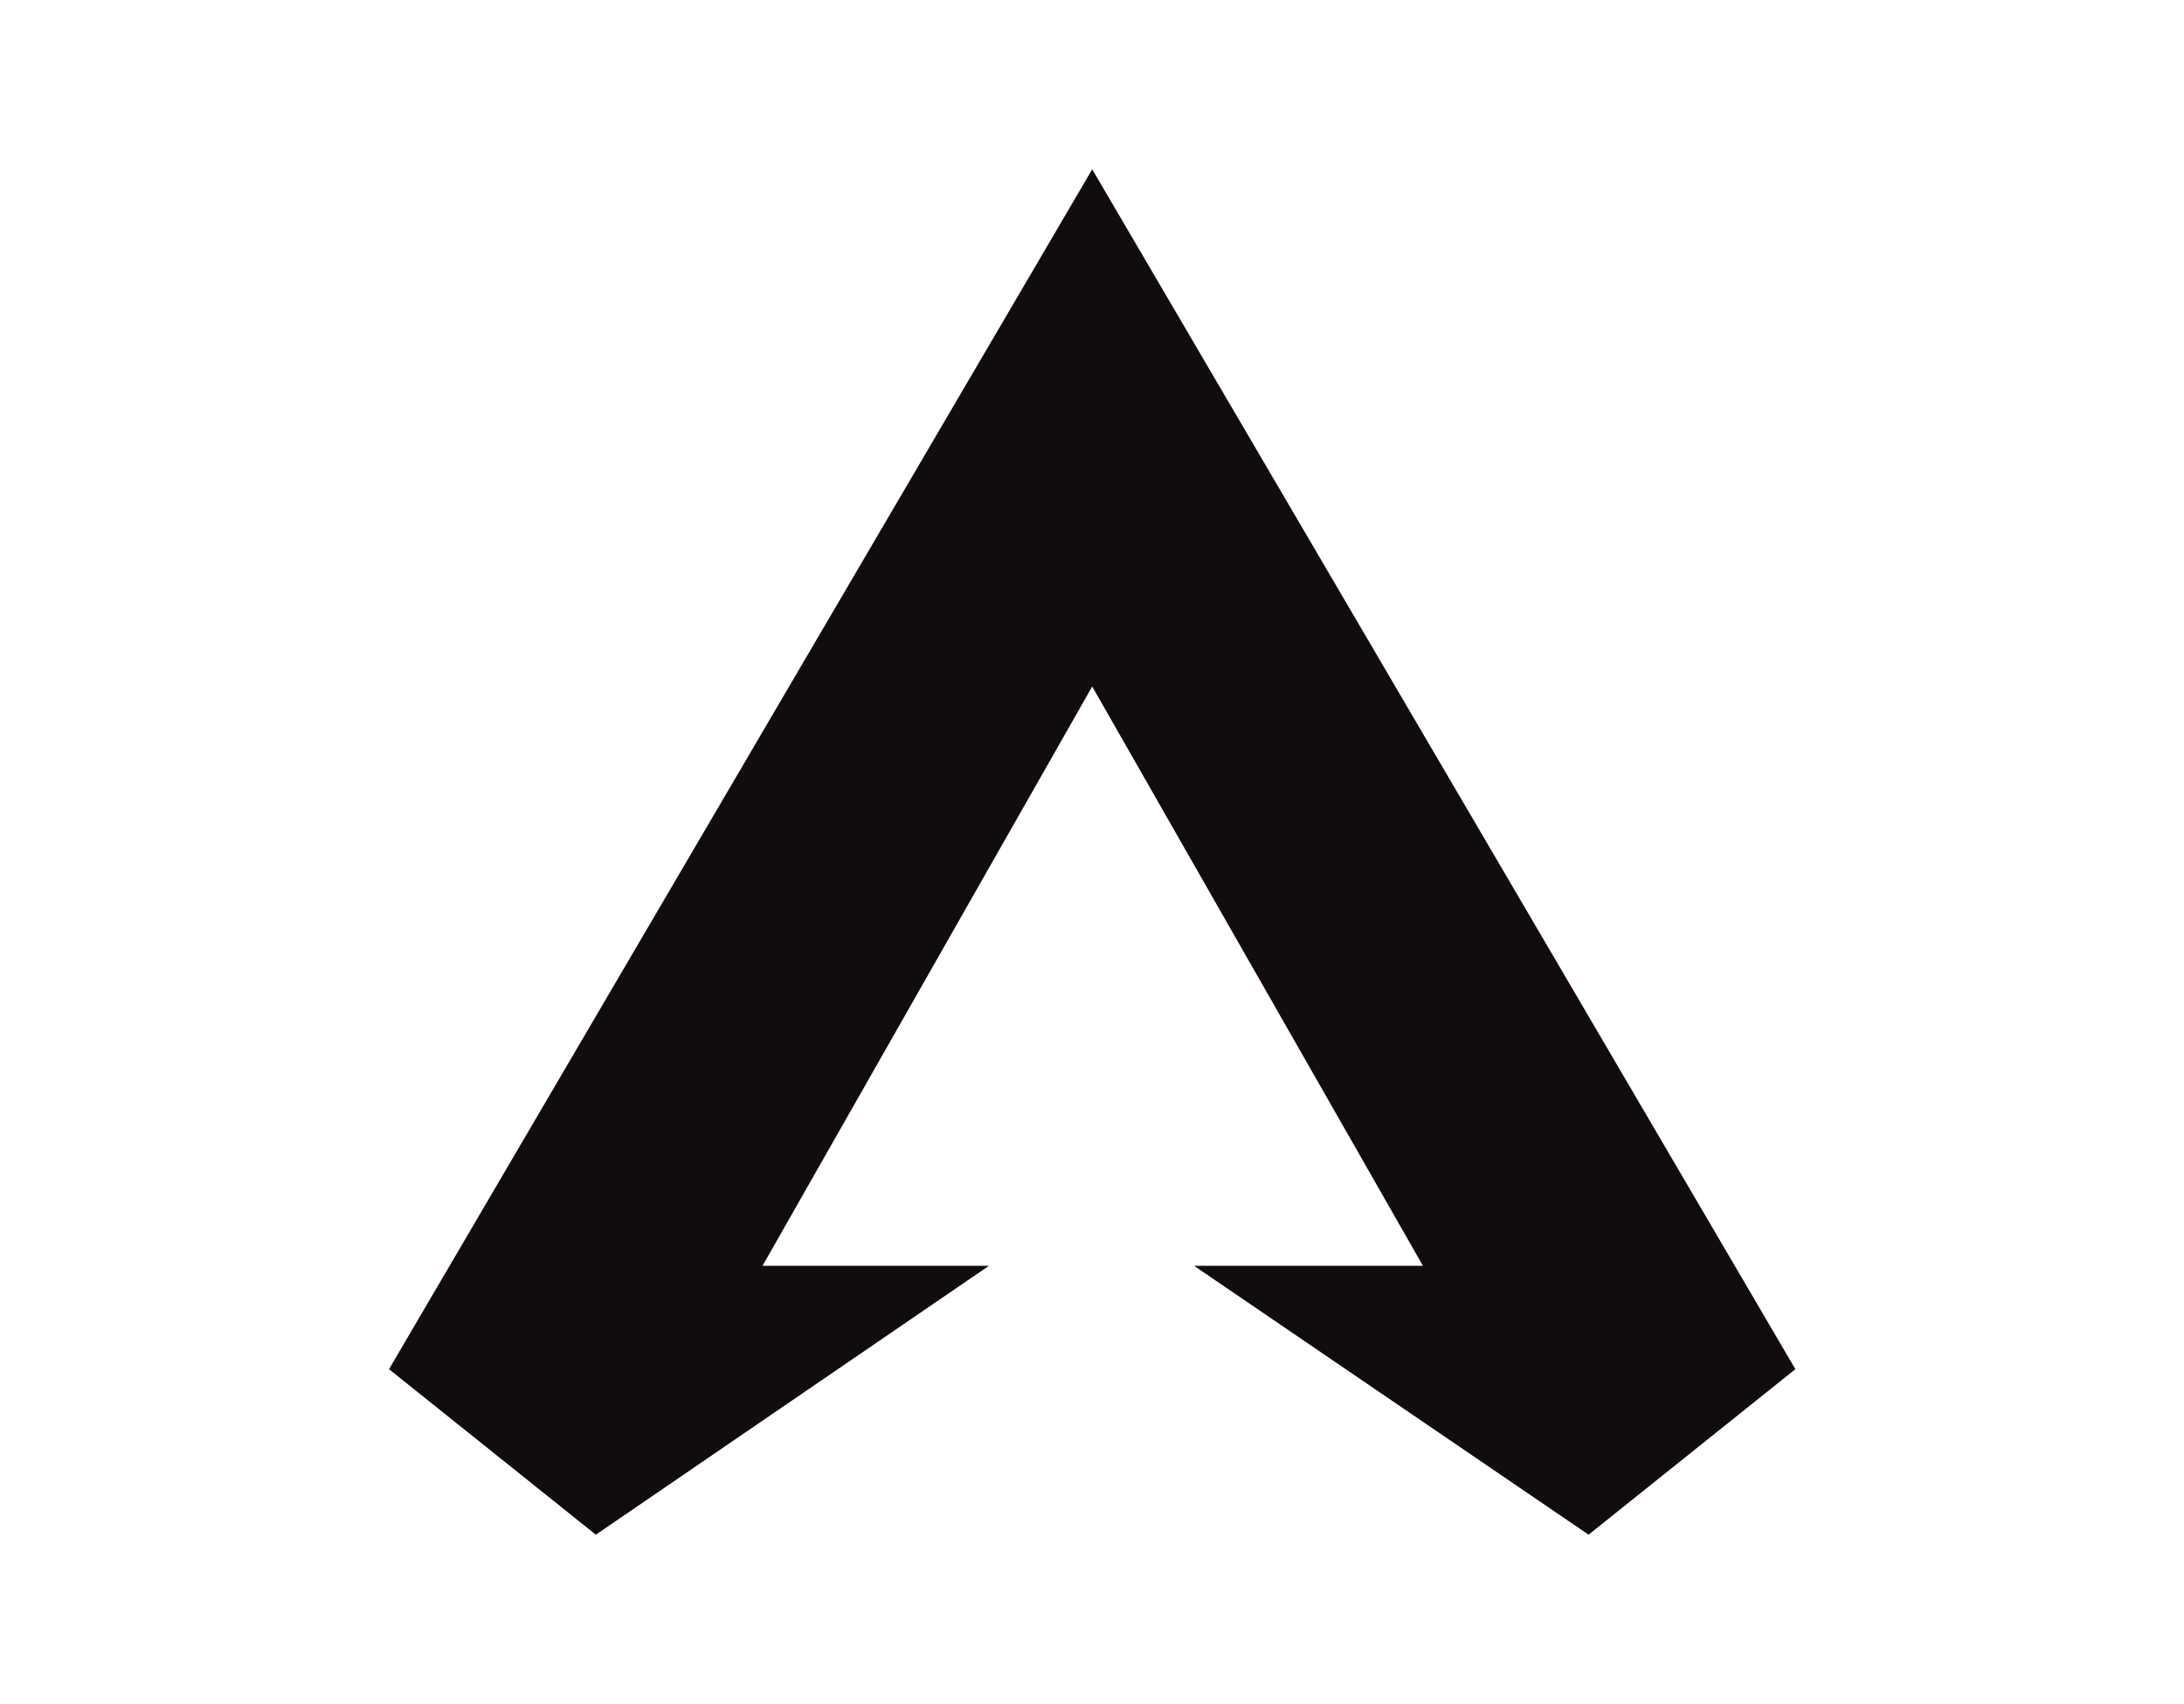
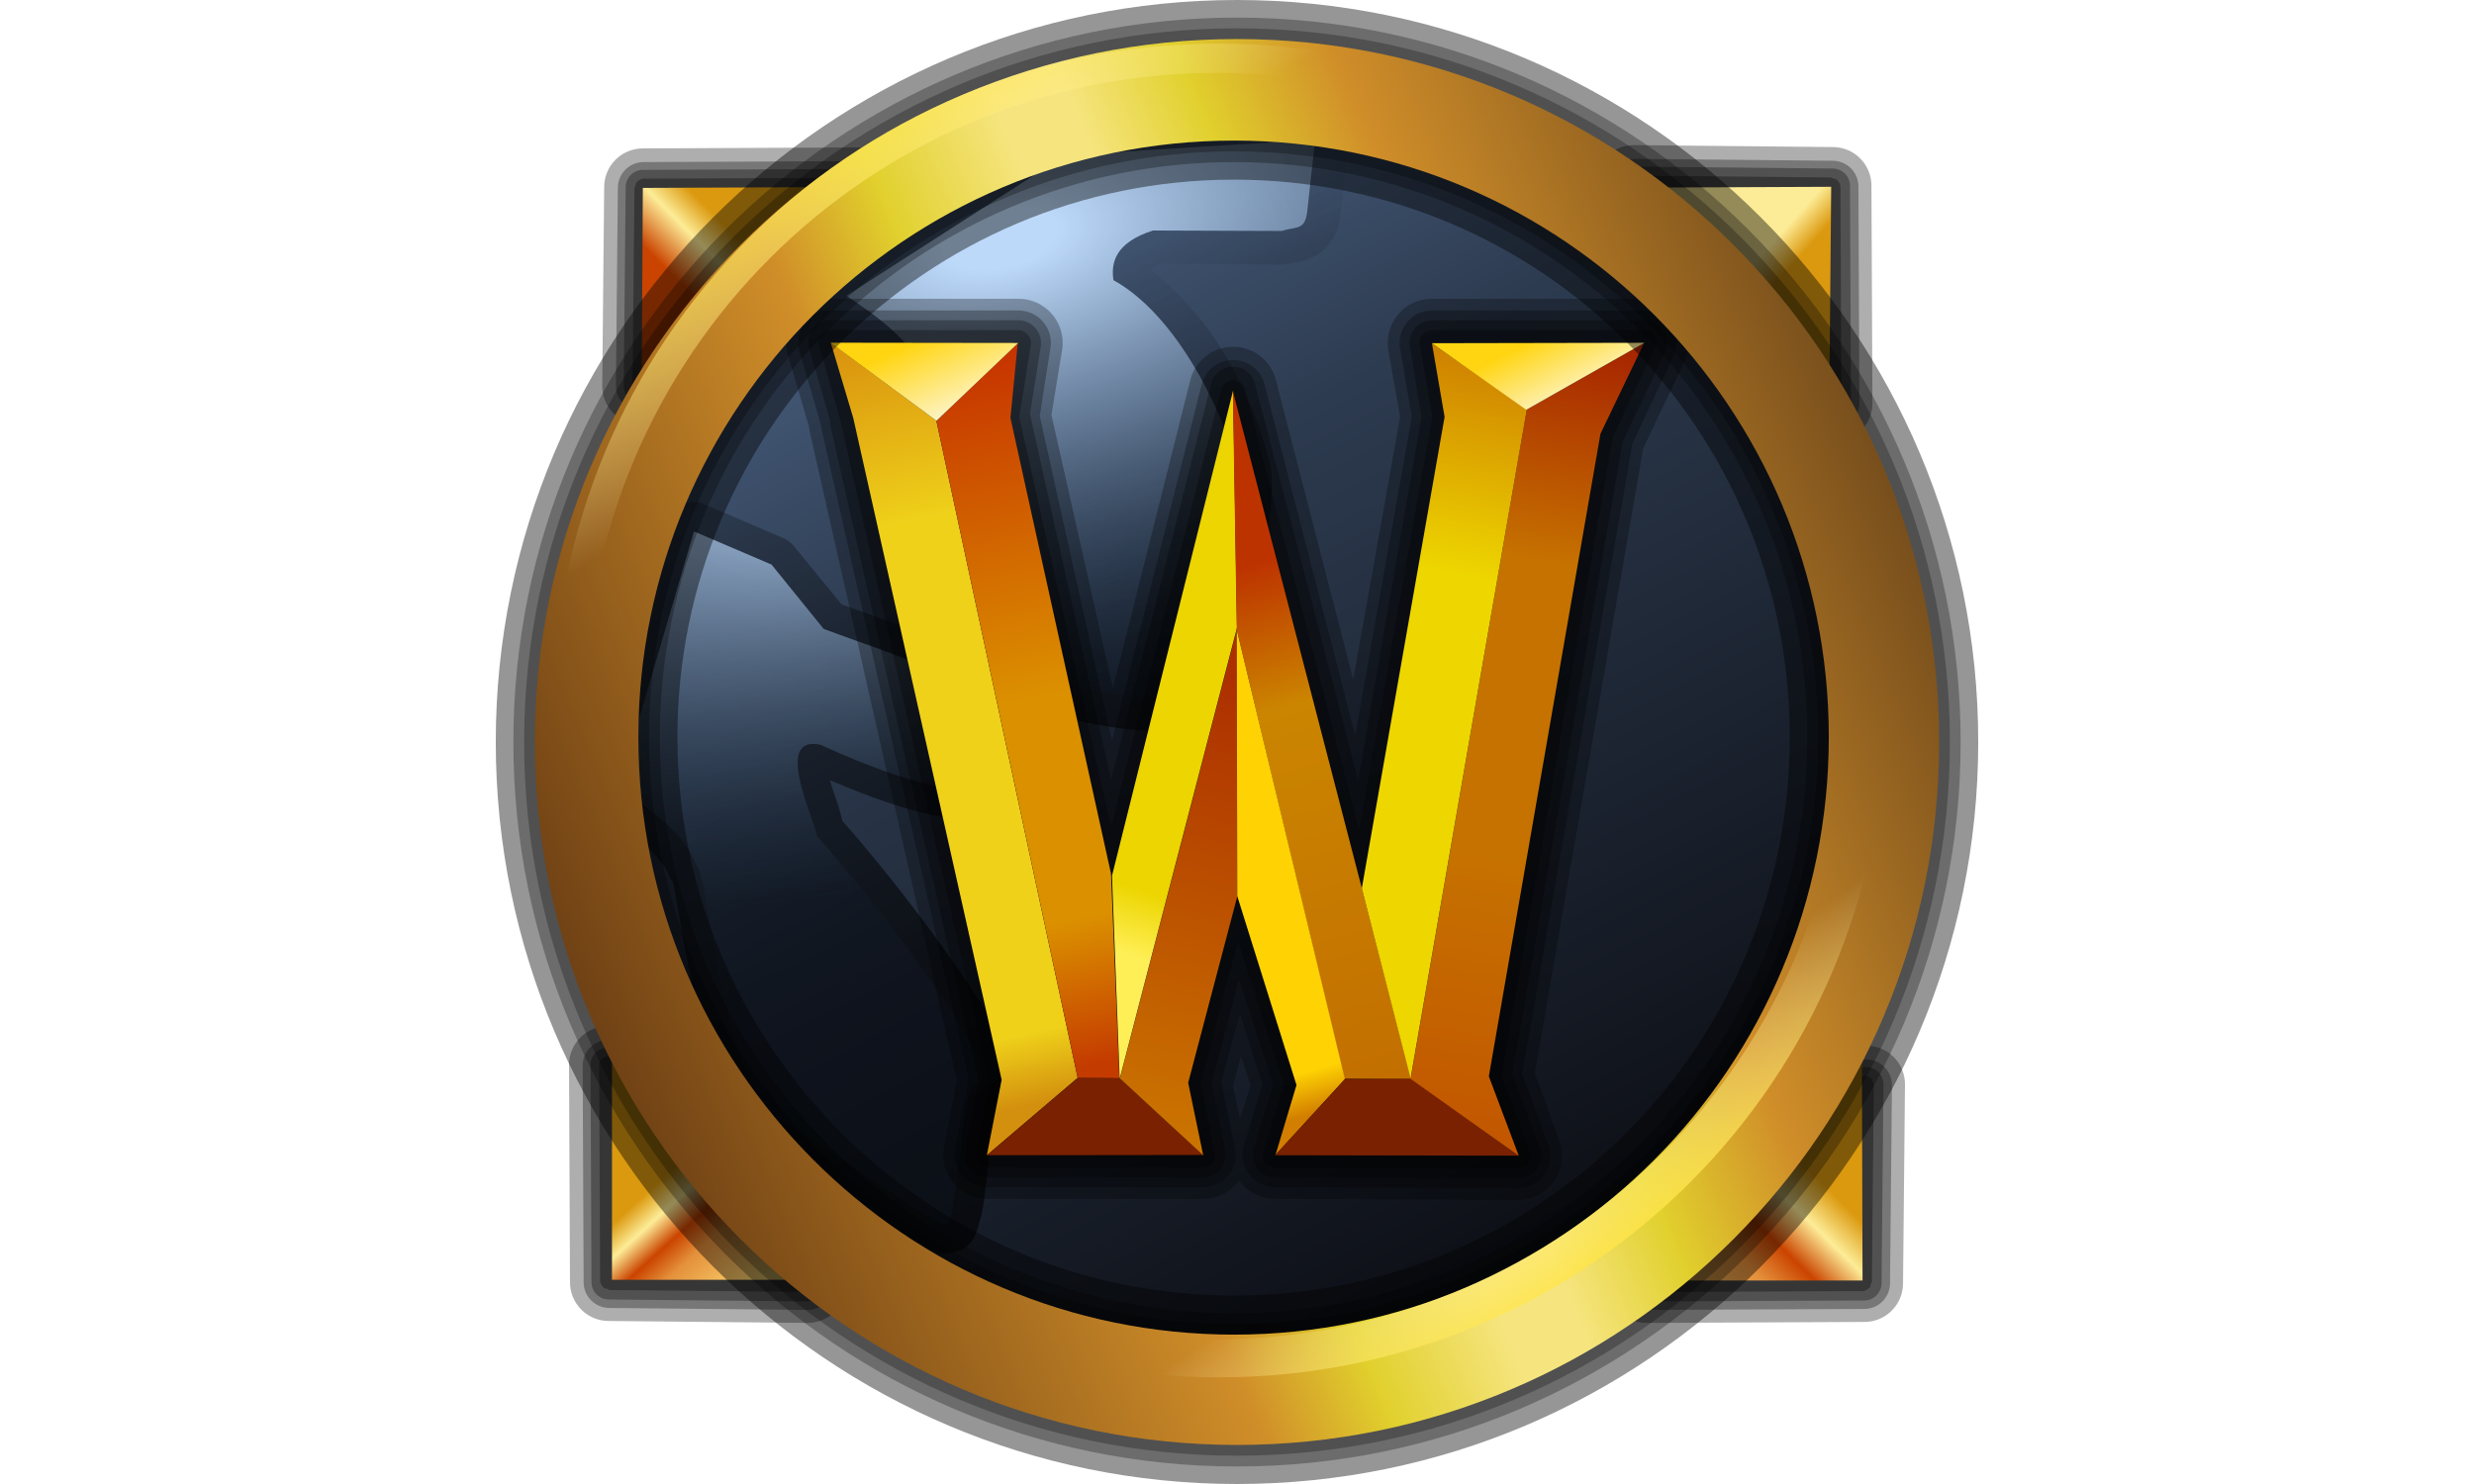
- <svg xmlns="http://www.w3.org/2000/svg" width="50px" height="39px" viewBox="0 0 1600 1200" version="1.1">
-   <defs />
-   <g id="Page-1" stroke="none" stroke-width="1" fill="none" fill-rule="evenodd">
-     <g id="apex-legends-symbol" transform="translate(285, 100)" fill="#130C0D" fill-rule="nonzero">
-       <polygon id="Triangle-Copy" points="515.152 0 1030.303 878.788 878.788 1000 589.768 803.071 757.452 803.071 515.152 378.788 273.624 803.071 439.499 803.071 151.515 1000 0 878.788" />
-     </g>
+ <svg xmlns="http://www.w3.org/2000/svg" xmlns:xlink="http://www.w3.org/1999/xlink" width="150px" height="90px" viewBox="0.281 0.031 47.438 47.5">
+   <g transform="translate(29.75 53.5)">
+     <linearGradient id="a" gradientUnits="userSpaceOnUse" x1="-2247.031" y1="365.755" x2="-2225.549" y2="324.21" gradientTransform="matrix(1 0 0 -1 2229.19 311.644)">
+       <stop offset="0" stop-color="#5b779e" />
+       <stop offset=".399" stop-color="#2d3b50" />
+       <stop offset="1" stop-color="#0c0e14" />
+     </linearGradient>
+     <path d="M14.715-29.794c.003 11.346-8.94 20.547-19.976 20.55-11.036.004-19.986-9.192-19.989-20.538v-.013c-.003-11.347 8.94-20.548 19.976-20.551 11.036-.003 19.985 9.191 19.989 20.538v.014z" fill="url(#a)" />
+     <linearGradient id="c" gradientUnits="userSpaceOnUse" x1="-2269.224" y1="408.902" x2="-2262.743" y2="394.704" gradientTransform="matrix(1 0 0 -1 2259.145 363.86)">
+       <stop offset="0" stop-opacity="0" />
+       <stop offset="1" stop-opacity=".621" />
+     </linearGradient>
+     <path xlink:href="#b" d="M-3.312-50.062l-8 .5a1.056 1.056 0 0 0-.5.156l-7 4.5a1.058 1.058 0 0 0-.031 1.781c.923.622 1.837 1.338 2.094 2 .553 1.466 1.181 3.614 1.719 5.469a74.9 74.9 0 0 0 .75 2.469c.113.342.206.648.312.906s.173.454.438.75c.04.034.081.065.125.094.473.385.966.596 1.562.781s1.284.331 1.938.438 1.281.146 1.844.156.96.133 1.625-.281c.032-.019.064-.04.094-.062.285-.227.314-.379.375-.5s.113-.222.156-.344c.087-.244.166-.518.25-.844a32.922 32.922 0 0 0 .844-4.781c.072-.708.158-1.177 0-1.812-.008-.033.01-.06 0-.094h-.033c-.16-.773-.57-1.892-1.281-3.156a9.806 9.806 0 0 0-2.5-2.906c.036-.038.117-.106.312-.188l3.907.03c.117-.001.233-.023.344-.062.092-.03.189.034.656-.188.234-.11.52-.364.656-.625s.193-.482.219-.719l.25-2.281a1.06 1.06 0 0 0-1.125-1.187z" fill="url(#c)" />
+     <radialGradient id="d" cx="-2580.242" cy="505.224" r="7.501" gradientTransform="matrix(3.7445 -.7613 -.396 -1.9477 9848.486 -1026.17)" gradientUnits="userSpaceOnUse">
+       <stop offset="0" stop-color="#e6f1fd" />
+       <stop offset="0" stop-color="#bdd9f9" />
+       <stop offset=".065" stop-color="#bdd9f9" />
+       <stop offset="1" stop-color="#1c3556" stop-opacity=".101" />
+     </radialGradient>
+     <path id="b" d="M-3.25-49l-.25 2.278c-.07.648-.343.49-.823.646l-4.116-.015c-1.214.39-1.347 1.036-1.265 1.588 2.306 1.282 3.746 4.921 3.955 6.002.296 1.042-.845 6.927-1.25 7.25-.683.425-4.73-.17-5.75-1-.548-.615-1.837-6.167-3-9.25-.428-1.103-1.576-1.878-2.5-2.5l7-4.5L-3.25-49z" fill="url(#d)" />
+     <linearGradient id="f" gradientUnits="userSpaceOnUse" x1="-2286.269" y1="410.377" x2="-2275.039" y2="386.128" gradientTransform="matrix(1 0 0 -1 2259.145 363.86)">
+       <stop offset="0" stop-opacity="0" />
+       <stop offset="1" stop-opacity=".621" />
+     </linearGradient>
+     <path xlink:href="#e" d="M-23.219-37.406a.93.93 0 0 0-.812.688l-2.406 8.219a.928.928 0 0 0 .375 1.031c.923.621 1.878 1.346 2.156 2.062a.886.886 0 0 0 .094.156c.008.027.019.039.031.094.043.186.093.509.156.875.127.732.302 1.725.531 2.75s.511 2.084.938 3 .998 1.764 2 2.094c-.243-.08-.041.01.094.094s.312.199.531.344c.438.29.998.654 1.562 1.031s1.131.777 1.594 1.062c.231.143.441.248.625.344.092.048.175.085.281.125s.168.139.594.062c.49-.088.641-.361.719-.5s.095-.244.125-.344c.059-.199.12-.398.156-.625.073-.455.126-1.016.188-1.562s.125-1.099.188-1.469c.026-.152.046-.219.062-.281.069-.059.167-.051.219-.125.204-.287.227-.585.219-.812-.017-.455-.162-.803-.344-1.188-.364-.771-.96-1.658-1.625-2.594-1.283-1.807-2.75-3.586-3.406-4.312-.055-.18-.086-.365-.156-.562-.087-.246-.185-.514-.25-.75 1.383.59 2.816 1.122 4.406 1.312a.916.916 0 0 0 .281-.031 5.827 5.827 0 0 0 1.438-.438c.27-.122.556-.247.812-.469s.541-.578.594-1.062a.93.93 0 0 0-.156-.625c-1.777-2.656-4.331-3.335-7-4.312L-19.938-36a.928.928 0 0 0-.344-.25l-2.469-1.062a.912.912 0 0 0-.468-.094z" fill="url(#f)" />
+     <radialGradient id="g" cx="-2579.085" cy="509.849" r="7.5" gradientTransform="matrix(3.7445 -.7613 -.396 -1.9477 9841.205 -1010.417)" gradientUnits="userSpaceOnUse">
+       <stop offset="0" stop-color="#e6f1fd" />
+       <stop offset="0" stop-color="#bdd9f9" />
+       <stop offset=".065" stop-color="#bdd9f9" />
+       <stop offset="1" stop-color="#1c3556" stop-opacity=".101" />
+     </radialGradient>
+     <path id="e" d="M-18.975-33.338c2.82 1.052 5.133 1.588 6.779 4.048-.07.647-1.486 1.083-2.061 1.177-1.708-.205-3.28-.818-4.823-1.518-1.526-.329-.198 2.363-.116 2.915 1.09 1.186 6.496 7.814 5.012 7.994-.364.045-.521 4.395-.86 4.455s-4.462-2.938-4.832-3.059c-2.377-.783-2.767-8.199-3.155-8.421-.427-1.103-1.576-1.878-2.5-2.5l2.404-8.212 2.482 1.061 1.67 2.06z" fill="url(#g)" />
+   </g>
+   <path xlink:href="#h" d="M44.333 12.926l-.031-6.938a1.235 1.235 0 0 0-1.25-1.25l-6.344-.062a1.24 1.24 0 0 0-.906 2.094l6.375 7c.345.381.89.509 1.37.322a1.24 1.24 0 0 0 .786-1.166z" fill-opacity=".318" />
+   <path xlink:href="#h" d="M43.916 12.927l-.031-6.938a.823.823 0 0 0-.812-.812l-6.344-.062a.828.828 0 0 0-.625 1.375l6.375 7a.827.827 0 0 0 1.437-.563z" fill-opacity=".318" />
+   <path xlink:href="#h" d="M43.646 12.926l-.031-6.938a.557.557 0 0 0-.161-.401.56.56 0 0 0-.401-.162l-6.344-.062a.555.555 0 0 0-.407.937l6.375 7a.554.554 0 0 0 .969-.374z" fill-opacity=".318" />
+   <path xlink:href="#h" d="M43.34 12.931l-.031-6.938a.26.26 0 0 0-.031-.094.27.27 0 0 0-.062-.094.302.302 0 0 0-.031-.031.255.255 0 0 0-.125-.031.302.302 0 0 0-.031-.031l-6.344-.062a.257.257 0 0 0-.062.031.267.267 0 0 0-.094.031.28.28 0 0 0-.062.062.281.281 0 0 0-.031.094.26.26 0 0 0 0 .156.28.28 0 0 0 .062.094l6.375 7a.27.27 0 0 0 .219.062.266.266 0 0 0 .125-.031c.012-.01.021-.02.031-.031a.257.257 0 0 0 .062-.094.282.282 0 0 0 .03-.093z" fill-opacity=".333" />
+   <linearGradient id="i" gradientUnits="userSpaceOnUse" x1="-2191.356" y1="412.553" x2="-2185.079" y2="406.983" gradientTransform="matrix(1 0 0 -1 2229.395 417.36)">
+     <stop offset="0" stop-color="#fdec97" />
+     <stop offset=".353" stop-color="#fdec97" />
+     <stop offset=".513" stop-color="#fdec97" />
+     <stop offset=".628" stop-color="#db990f" />
+     <stop offset="1" stop-color="#db990f" />
+   </linearGradient>
+   <path d="M37.086 6.036l5.928-.026-.057 6.369-5.871-6.343z" fill="url(#i)" />
+   <path xlink:href="#h" d="M37.125 42.375l6.938-.031a1.236 1.236 0 0 0 1.25-1.25l.062-6.344a1.238 1.238 0 0 0-2.094-.906l-7 6.375a1.238 1.238 0 0 0 .844 2.156z" fill-opacity=".318" />
+   <path xlink:href="#h" d="M37.146 41.959l6.938-.031a.824.824 0 0 0 .812-.812l.062-6.344a.827.827 0 0 0-1.375-.625l-7 6.375a.826.826 0 0 0 .563 1.437z" fill-opacity=".318" />
+   <path xlink:href="#h" d="M37.125 41.688l6.938-.031a.557.557 0 0 0 .562-.562l.062-6.344a.551.551 0 0 0-.937-.407l-7 6.375a.554.554 0 1 0 .375.969z" fill-opacity=".318" />
+   <path xlink:href="#h" d="M37.097 41.387l6.938-.031a.267.267 0 0 0 .094-.031.27.27 0 0 0 .094-.062.302.302 0 0 0 .031-.031.257.257 0 0 0 .031-.125.302.302 0 0 0 .031-.031l.062-6.344a.3.3 0 0 0-.031-.062.289.289 0 0 0-.031-.094.28.28 0 0 0-.062-.062.281.281 0 0 0-.094-.031.26.26 0 0 0-.156 0 .27.27 0 0 0-.094.062l-7 6.375a.27.27 0 0 0-.062.219c0 .044.011.087.031.125.009.012.021.021.031.031a.25.25 0 0 0 .094.062.26.26 0 0 0 .093.03z" fill-opacity=".333" />
+   <linearGradient id="j" gradientUnits="userSpaceOnUse" x1="-2190.886" y1="374.289" x2="-2184.261" y2="381.038" gradientTransform="matrix(1 0 0 -1 2229.395 417.36)">
+     <stop offset="0" stop-color="#ffdc76" />
+     <stop offset=".327" stop-color="#e4903b" />
+     <stop offset=".451" stop-color="#ca4400" />
+     <stop offset=".58" stop-color="#fdec97" />
+     <stop offset=".704" stop-color="#db990f" />
+     <stop offset="1" stop-color="#db990f" />
+   </linearGradient>
+   <path d="M43.996 33.924l.021 7.094H37.21l6.786-7.094z" fill="url(#j)" />
+   <path xlink:href="#h" d="M2.625 34.125l.031 6.938a1.238 1.238 0 0 0 1.25 1.25l6.344.062c.498.005.949-.289 1.147-.746a1.24 1.24 0 0 0-.241-1.348l-6.375-7a1.24 1.24 0 0 0-2.156.844z" fill-opacity=".318" />
+   <path xlink:href="#h" d="M3.062 34.146l.031 6.938a.824.824 0 0 0 .813.812l6.344.062a.824.824 0 0 0 .625-1.375l-6.375-7a.828.828 0 0 0-.913-.215.828.828 0 0 0-.525.778z" fill-opacity=".318" />
+   <path xlink:href="#h" d="M3.313 34.125l.031 6.938a.549.549 0 0 0 .162.4c.106.107.25.165.401.162l6.344.062a.551.551 0 0 0 .406-.937l-6.375-7a.554.554 0 0 0-.969.375z" fill-opacity=".318" />
+   <path xlink:href="#h" d="M3.589 34.102l.031 6.938a.267.267 0 0 0 .031.094.28.28 0 0 0 .062.094c.009.012.02.021.031.031a.257.257 0 0 0 .125.031c.009.012.02.021.031.031l6.344.062a.277.277 0 0 0 .062-.031.289.289 0 0 0 .094-.031.28.28 0 0 0 .062-.062.281.281 0 0 0 .031-.094.26.26 0 0 0 0-.156.29.29 0 0 0-.062-.094l-6.375-7a.265.265 0 0 0-.219-.062.269.269 0 0 0-.125.031.227.227 0 0 0-.031.031.266.266 0 0 0-.062.094.26.26 0 0 0-.03.093z" fill-opacity=".333" />
+   <linearGradient id="k" gradientUnits="userSpaceOnUse" x1="-2221.405" y1="375.502" x2="-2225.825" y2="380.364" gradientTransform="matrix(1 0 0 -1 2229.395 417.36)">
+     <stop offset="0" stop-color="#ffdc76" />
+     <stop offset=".327" stop-color="#e4903b" />
+     <stop offset=".451" stop-color="#ca4400" />
+     <stop offset=".58" stop-color="#fdec97" />
+     <stop offset=".704" stop-color="#db990f" />
+     <stop offset="1" stop-color="#db990f" />
+   </linearGradient>
+   <path d="M10.408 40.995H4v-6.982l6.408 6.982z" fill="url(#k)" />
+   <path xlink:href="#h" d="M11.938 4.75L5 4.781a1.238 1.238 0 0 0-1.25 1.25l-.062 6.344a1.238 1.238 0 0 0 2.094.906l7-6.375a1.237 1.237 0 0 0-.844-2.156z" fill-opacity=".318" />
+   <path xlink:href="#h" d="M11.938 5.188L5 5.219a.824.824 0 0 0-.812.812l-.062 6.344A.827.827 0 0 0 5.5 13l7-6.375a.826.826 0 0 0-.562-1.437z" fill-opacity=".318" />
+   <path xlink:href="#h" d="M11.938 5.438L5 5.469a.553.553 0 0 0-.562.562l-.062 6.344a.553.553 0 0 0 .937.406l7-6.375a.554.554 0 0 0-.375-.968z" fill-opacity=".318" />
+   <path xlink:href="#h" d="M11.938 5.719L5 5.75a.26.26 0 0 0-.094.031.268.268 0 0 0-.094.063.227.227 0 0 0-.031.031A.275.275 0 0 0 4.75 6a.227.227 0 0 0-.031.031l-.062 6.344a.24.24 0 0 0 .031.062.26.26 0 0 0 .031.094.28.28 0 0 0 .062.062.26.26 0 0 0 .094.031.26.26 0 0 0 .156 0 .27.27 0 0 0 .094-.062l7-6.375a.264.264 0 0 0 .062-.219.275.275 0 0 0-.031-.125.227.227 0 0 0-.031-.031.261.261 0 0 0-.094-.062.262.262 0 0 0-.093-.031z" fill-opacity=".333" />
+   <linearGradient id="l" gradientUnits="userSpaceOnUse" x1="-2225.741" y1="406.594" x2="-2219.731" y2="412.515" gradientTransform="matrix(1 0 0 -1 2229.395 417.36)">
+     <stop offset="0" stop-color="#ca4400" />
+     <stop offset=".353" stop-color="#ca4400" />
+     <stop offset=".513" stop-color="#fdec97" />
+     <stop offset=".628" stop-color="#db990f" />
+     <stop offset="1" stop-color="#db990f" />
+   </linearGradient>
+   <path id="h" d="M4.95 12.379l.037-6.333 6.946-.031-6.983 6.364z" fill="url(#l)" />
+   <g fill-opacity=".288">
+     <path xlink:href="#m" d="M10.969 10.594c-.116.012-.221.074-.288.17s-.087.217-.056.33l.688 2.406 4.75 21.125-.438 2.312a.397.397 0 0 0 .375.468h6.906a.4.4 0 0 0 .375-.5l-.438-2.219 1.188-4.531L25.5 34.75l-.656 2.125a.398.398 0 0 0 .375.531l7.781.032a.397.397 0 0 0 .375-.531l-.906-2.438L36.031 14l1.344-2.844a.398.398 0 0 0-.343-.563H30.25a.398.398 0 0 0-.406.469l.406 2.312-2.344 13.219-3.656-14.124a.398.398 0 0 0-.75 0L19.969 26.5l-2.938-13.125.375-2.312a.398.398 0 0 0-.125-.344.394.394 0 0 0-.281-.125h-6a.16.16 0 0 0-.031 0z" />
+     <path xlink:href="#m" d="M10.844 10.281a.725.725 0 0 0-.531.906L11 13.562h-.031l4.75 21.062-.438 2.25a.729.729 0 0 0 .719.844h6.906a.73.73 0 0 0 .719-.875l-.438-2.125.875-3.344 1.094 3.375-.625 2.031c-.065.219-.023.455.111.64s.348.294.576.298L33 37.75a.73.73 0 0 0 .688-.969l-.875-2.375 3.531-20.25 1.344-2.844a.731.731 0 0 0-.656-1.031H30.25a.729.729 0 0 0-.719.843l.375 2.25L27.875 25l-3.281-12.625a.73.73 0 0 0-1.438 0L19.969 25l-2.594-11.719.344-2.156a.727.727 0 0 0-.719-.843h-6a.74.74 0 0 0-.156-.001z" />
+     <path xlink:href="#m" d="M10.781 9.969A1.038 1.038 0 0 0 10 11.282l.688 2.344v.062l4.719 20.875-.438 2.25c-.053.304.031.615.23.852.199.234.493.369.801.367h6.906a1.04 1.04 0 0 0 1.031-1.25l-.437-2.126.594-2.188.719 2.281-.594 1.938a1.04 1.04 0 0 0 1 1.344l7.781.031a1.04 1.04 0 0 0 .969-1.375l-.844-2.281 3.531-20.188 1.312-2.781a1.039 1.039 0 0 0-.937-1.469H30.25a1.037 1.037 0 0 0-1.031 1.219l.375 2.188-1.812 10.188-2.906-11.25a1.039 1.039 0 0 0-2 0L20 23.75l-2.312-10.406.344-2.188A1.036 1.036 0 0 0 17 9.969h-6a1.002 1.002 0 0 0-.219 0z" />
+     <path xlink:href="#m" d="M10.844 9.594a1.414 1.414 0 0 0-1.219 1.781l.688 2.344v.062l4.719 20.844-.406 2.094a1.413 1.413 0 0 0 1.375 1.687h6.906c.459.002.89-.221 1.156-.594.266.373.697.596 1.156.594l7.781.032c.461-.004.891-.232 1.151-.612s.321-.862.161-1.294l-.781-2.156 3.469-20 1.312-2.75c.213-.44.184-.958-.076-1.372a1.418 1.418 0 0 0-1.205-.66H30.25a1.414 1.414 0 0 0-1.406 1.656l.375 2.125-1.5 8.406-2.469-9.562a1.413 1.413 0 0 0-2.75 0l-2.469 9.844-1.969-8.75.344-2.094A1.413 1.413 0 0 0 17 9.594h-6a1.353 1.353 0 0 0-.156 0zm13.281 24.25l.312.938-.344 1.062-.219-1.062.251-.938z" />
+     <path id="m" d="M10.992 11l.711 2.398 4.766 21.203L16 37.008h6.914l-.477-2.32 1.57-5.953 1.891 6.031-.672 2.242 7.789.016-.957-2.543 3.58-20.532 1.392-2.953-6.78.004.393 2.386-2.646 15.083-4.121-15.906-3.938 15.625-3.312-14.875L17 11h-6.008z" />
+   </g>
+   <g>
+     <linearGradient id="n" gradientUnits="userSpaceOnUse" x1="-2217.366" y1="406.207" x2="-2211.935" y2="381.964" gradientTransform="matrix(1 0 0 -1 2229.395 417.36)">
+       <stop offset="0" stop-color="#da940f" />
+       <stop offset=".235" stop-color="#efd11a" />
+       <stop offset=".75" stop-color="#efd11a" />
+       <stop offset=".908" stop-color="#efd11a" />
+       <stop offset="1" stop-color="#d3900e" />
+     </linearGradient>
+     <path d="M11 11l3.379 2.496 4.523 21.035-2.906 2.477.473-2.414-4.75-21.188L11 11z" fill="url(#n)" />
+     <path d="M18.906 34.531l-2.91 2.477L22.922 37l-2.672-2.453-1.344-.016z" fill="#792100" />
+     <linearGradient id="o" gradientUnits="userSpaceOnUse" x1="-2213.959" y1="406.279" x2="-2209.15" y2="383.423" gradientTransform="matrix(1 0 0 -1 2229.395 417.36)">
+       <stop offset="0" stop-color="#c63000" />
+       <stop offset=".491" stop-color="#db9000" />
+       <stop offset=".8" stop-color="#db9000" />
+       <stop offset="1" stop-color="#c43b00" />
+     </linearGradient>
+     <path d="M16.984 11.023l-2.602 2.48 4.523 21.027 1.332.012L19.969 28 16.75 13.406l.234-2.383z" fill="url(#o)" />
+     <linearGradient id="p" gradientUnits="userSpaceOnUse" x1="-2204.471" y1="395.465" x2="-2208.002" y2="380.777" gradientTransform="matrix(1 0 0 -1 2229.395 417.36)">
+       <stop offset="0" stop-color="#ad2f00" />
+       <stop offset="1" stop-color="#cb7500" />
+     </linearGradient>
+     <path d="M22.918 37.008l-2.664-2.457 3.738-14.363.016 8.539-1.57 5.961.48 2.32z" fill="url(#p)" />
+     <linearGradient id="q" gradientUnits="userSpaceOnUse" x1="-2204.523" y1="402.445" x2="-2209.561" y2="386.977" gradientTransform="matrix(1 0 0 -1 2229.395 417.36)">
+       <stop offset="0" stop-color="#ecd500" />
+       <stop offset=".869" stop-color="#ecd500" />
+       <stop offset="1" stop-color="#ffef57" />
+     </linearGradient>
+     <path d="M23.875 12.531L24 20.125l-3.754 14.434L20 28.062l3.875-15.531z" fill="url(#q)" />
+     <linearGradient id="r" gradientUnits="userSpaceOnUse" x1="-2215.457" y1="406.482" x2="-2214.22" y2="403.821" gradientTransform="matrix(1 0 0 -1 2229.395 417.36)">
+       <stop offset="0" stop-color="#ffd511" />
+       <stop offset="1" stop-color="#fdf8dc" />
+     </linearGradient>
+     <path d="M10.992 11l3.391 2.5L17 11.008 10.992 11z" fill="url(#r)" />
+     <linearGradient id="s" gradientUnits="userSpaceOnUse" x1="-2206.382" y1="402.905" x2="-2200.552" y2="382.791" gradientTransform="matrix(1 0 0 -1 2229.395 417.36)">
+       <stop offset="0" stop-color="#bd3300" />
+       <stop offset=".188" stop-color="#bd3300" />
+       <stop offset=".411" stop-color="#cb8500" />
+       <stop offset="1" stop-color="#c26f00" />
+     </linearGradient>
+     <path d="M23.867 12.547l.125 7.633 3.441 14.381 2.146.011-5.712-22.025z" fill="url(#s)" />
+     <linearGradient id="t" gradientUnits="userSpaceOnUse" x1="-2206.619" y1="395.106" x2="-2202.744" y2="381.731" gradientTransform="matrix(1 0 0 -1 2229.395 417.36)">
+       <stop offset="0" stop-color="#ffd303" />
+       <stop offset=".902" stop-color="#ffd303" />
+       <stop offset="1" stop-color="#d27e00" />
+     </linearGradient>
+     <path d="M23.992 20.188l.016 8.523 1.896 6.051-.672 2.236 2.221-2.428-3.461-14.382z" fill="url(#t)" />
+     <path d="M29.57 34.559l-2.109.008-2.244 2.441 7.793.014-3.44-2.463z" fill="#792100" />
+     <linearGradient id="u" gradientUnits="userSpaceOnUse" x1="-2193.924" y1="406.828" x2="-2198.285" y2="380.502" gradientTransform="matrix(1 0 0 -1 2229.395 417.36)">
+       <stop offset="0" stop-color="#a51f00" />
+       <stop offset=".288" stop-color="#c67200" />
+       <stop offset=".644" stop-color="#c67200" />
+       <stop offset="1" stop-color="#c25500" />
+     </linearGradient>
+     <path d="M35.631 13.916l1.393-2.899-3.752 2.122-3.717 21.426 3.463 2.464-.959-2.546 3.572-20.567z" fill="url(#u)" />
+     <linearGradient id="v" gradientUnits="userSpaceOnUse" x1="-2197.301" y1="406.261" x2="-2201.676" y2="382.991" gradientTransform="matrix(1 0 0 -1 2229.395 417.36)">
+       <stop offset="0" stop-color="#cd7c00" />
+       <stop offset=".314" stop-color="#eed700" />
+       <stop offset="1" stop-color="#eed700" />
+     </linearGradient>
+     <path d="M30.643 13.375l-.404-2.352 3.037 2.102-3.721 21.418-1.561-6.078 2.649-15.09z" fill="url(#v)" />
+     <linearGradient id="w" gradientUnits="userSpaceOnUse" x1="-2195.818" y1="406.477" x2="-2194.669" y2="404.198" gradientTransform="matrix(1 0 0 -1 2229.395 417.36)">
+       <stop offset="0" stop-color="#ffd511" />
+       <stop offset="1" stop-color="#fdf8dc" />
+     </linearGradient>
+     <path d="M30.235 11.016l3.022 2.132 3.783-2.145-6.805.013z" fill="url(#w)" />
+   </g>
+   <g>
+     <path xlink:href="#x" d="M24 .938C11.407.938 1.188 11.171 1.188 23.782S11.407 46.625 24 46.625c12.594 0 22.812-10.233 22.812-22.844S36.594.938 24 .938zm-.094 3.937c10.329 0 18.688 8.379 18.688 18.75s-8.359 18.781-18.688 18.781c-10.329 0-18.719-8.41-18.719-18.781.001-10.371 8.39-18.75 18.719-18.75z" fill-opacity=".263" />
+     <path xlink:href="#x" d="M24 .594C11.219.594.844 10.984.844 23.782.844 36.579 11.219 46.97 24 46.97c12.781 0 23.156-10.391 23.156-23.188C47.156 10.984 36.781.594 24 .594zm-.094 4.625c10.141 0 18.344 8.222 18.344 18.406s-8.203 18.438-18.344 18.438c-10.14 0-18.375-8.254-18.375-18.438 0-10.183 8.234-18.406 18.375-18.406z" fill-opacity=".278" />
+     <path xlink:href="#x" d="M24 .031C10.915.031.281 10.68.281 23.781S10.915 47.531 24 47.531c13.086 0 23.719-10.649 23.719-23.75S37.086.031 24 .031zm-.094 5.75c9.837 0 17.781 7.962 17.781 17.844S33.74 41.5 23.906 41.5 6.094 33.504 6.094 23.625 14.069 5.781 23.906 5.781z" fill-opacity=".414" />
+     <linearGradient id="y" gradientUnits="userSpaceOnUse" x1="-2230.468" y1="383.141" x2="-2178.718" y2="404.684" gradientTransform="matrix(1 0 0 -1 2229.395 417.36)">
+       <stop offset="0" stop-color="#51290e" />
+       <stop offset=".346" stop-color="#d08e29" />
+       <stop offset=".417" stop-color="#e1d02d" />
+       <stop offset=".498" stop-color="#f6e57f" />
+       <stop offset=".537" stop-color="#f6e57f" />
+       <stop offset=".605" stop-color="#e1d02d" />
+       <stop offset=".687" stop-color="#d08e29" />
+       <stop offset="1" stop-color="#452a15" />
+     </linearGradient>
+     <path id="x" d="M24 1.281c-12.41 0-22.469 10.073-22.469 22.5 0 12.428 10.059 22.5 22.469 22.5s22.469-10.072 22.469-22.5c0-12.427-10.059-22.5-22.469-22.5zm-.094 3.25c10.513 0 19.031 8.541 19.031 19.094S34.418 42.75 23.906 42.75 4.844 34.178 4.844 23.625s8.55-19.094 19.062-19.094z" fill="url(#y)" />
+     <linearGradient id="z" gradientUnits="userSpaceOnUse" x1="-2192.398" y1="375.157" x2="-2219.148" y2="413.069" gradientTransform="matrix(1 0 0 -1 2228.828 416.35)">
+       <stop offset="0" stop-color="#ffe12b" />
+       <stop offset=".136" stop-color="#fff7c7" stop-opacity="0" />
+       <stop offset=".819" stop-color="#fff7c7" stop-opacity="0" />
+       <stop offset="1" stop-color="#ffe12b" />
+     </linearGradient>
+     <path d="M23.433 1.428c-11.782 0-21.312 9.543-21.312 21.344s9.531 21.344 21.312 21.344 21.313-9.543 21.313-21.344S35.215 1.428 23.433 1.428zm-.094.937c11.141 0 20.188 9.072 20.188 20.25s-9.044 20.281-20.188 20.281-20.218-9.1-20.218-20.281 9.077-20.25 20.218-20.25z" fill="url(#z)" />
  </g>
</svg>
